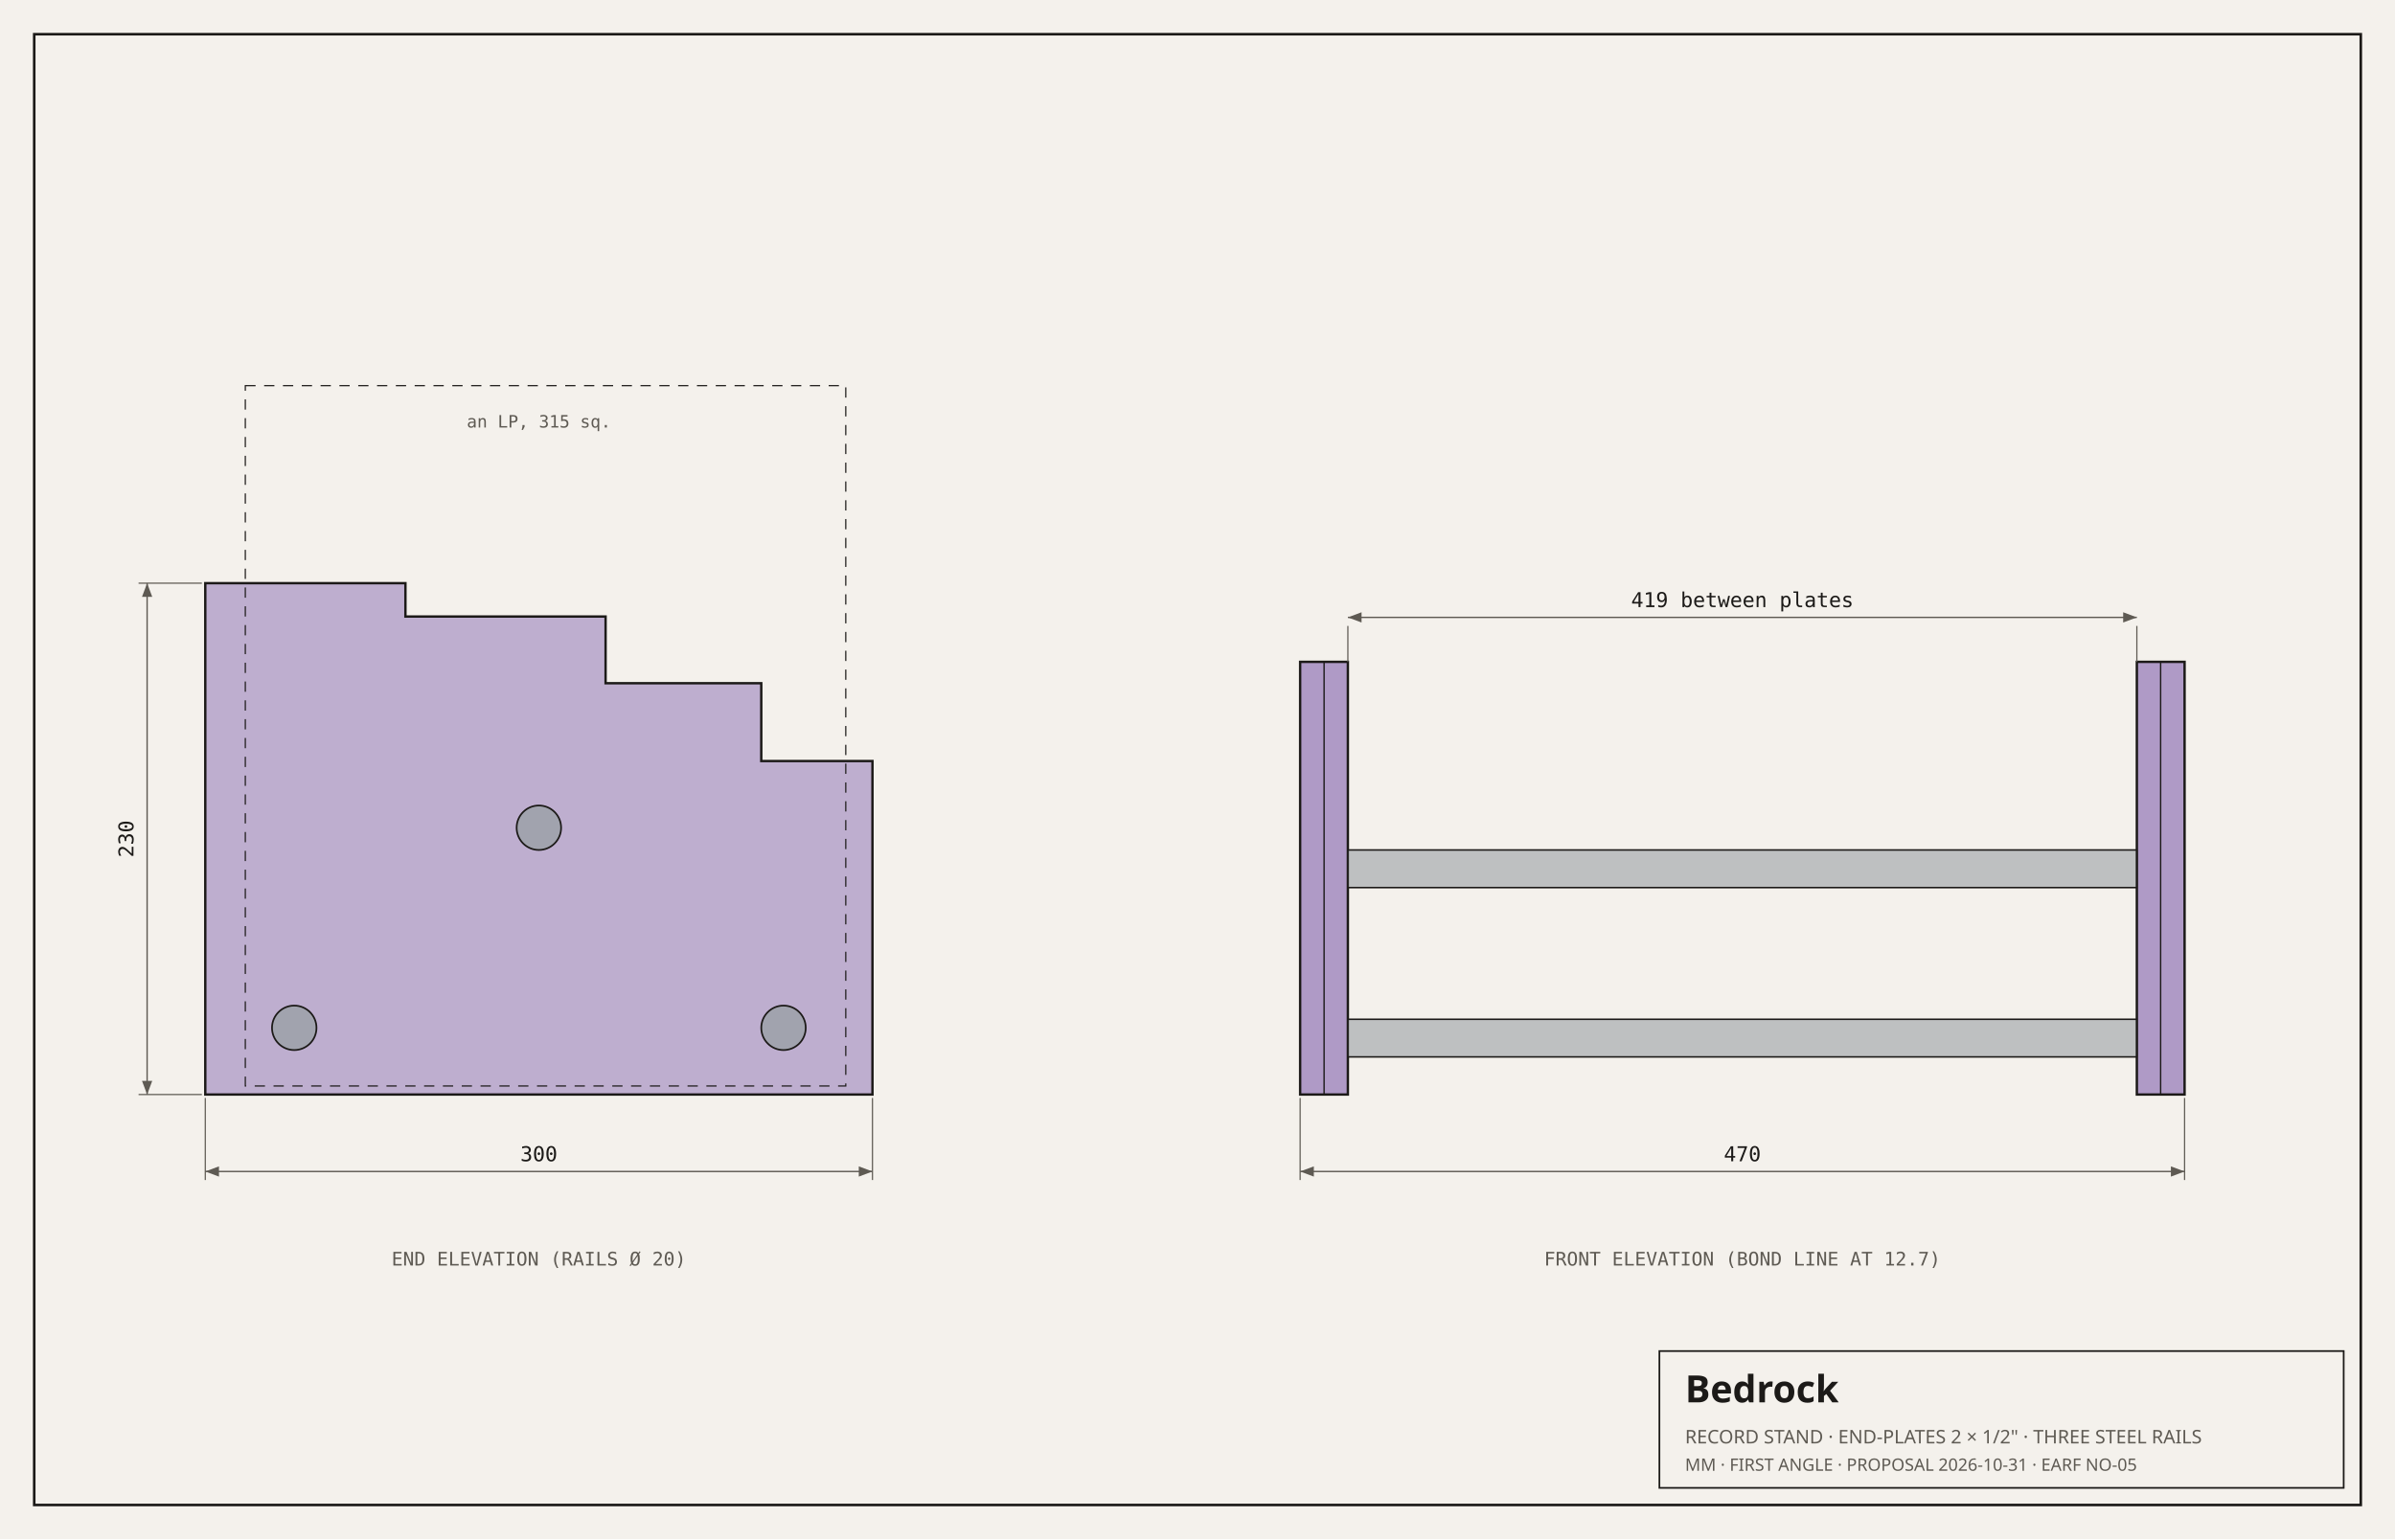
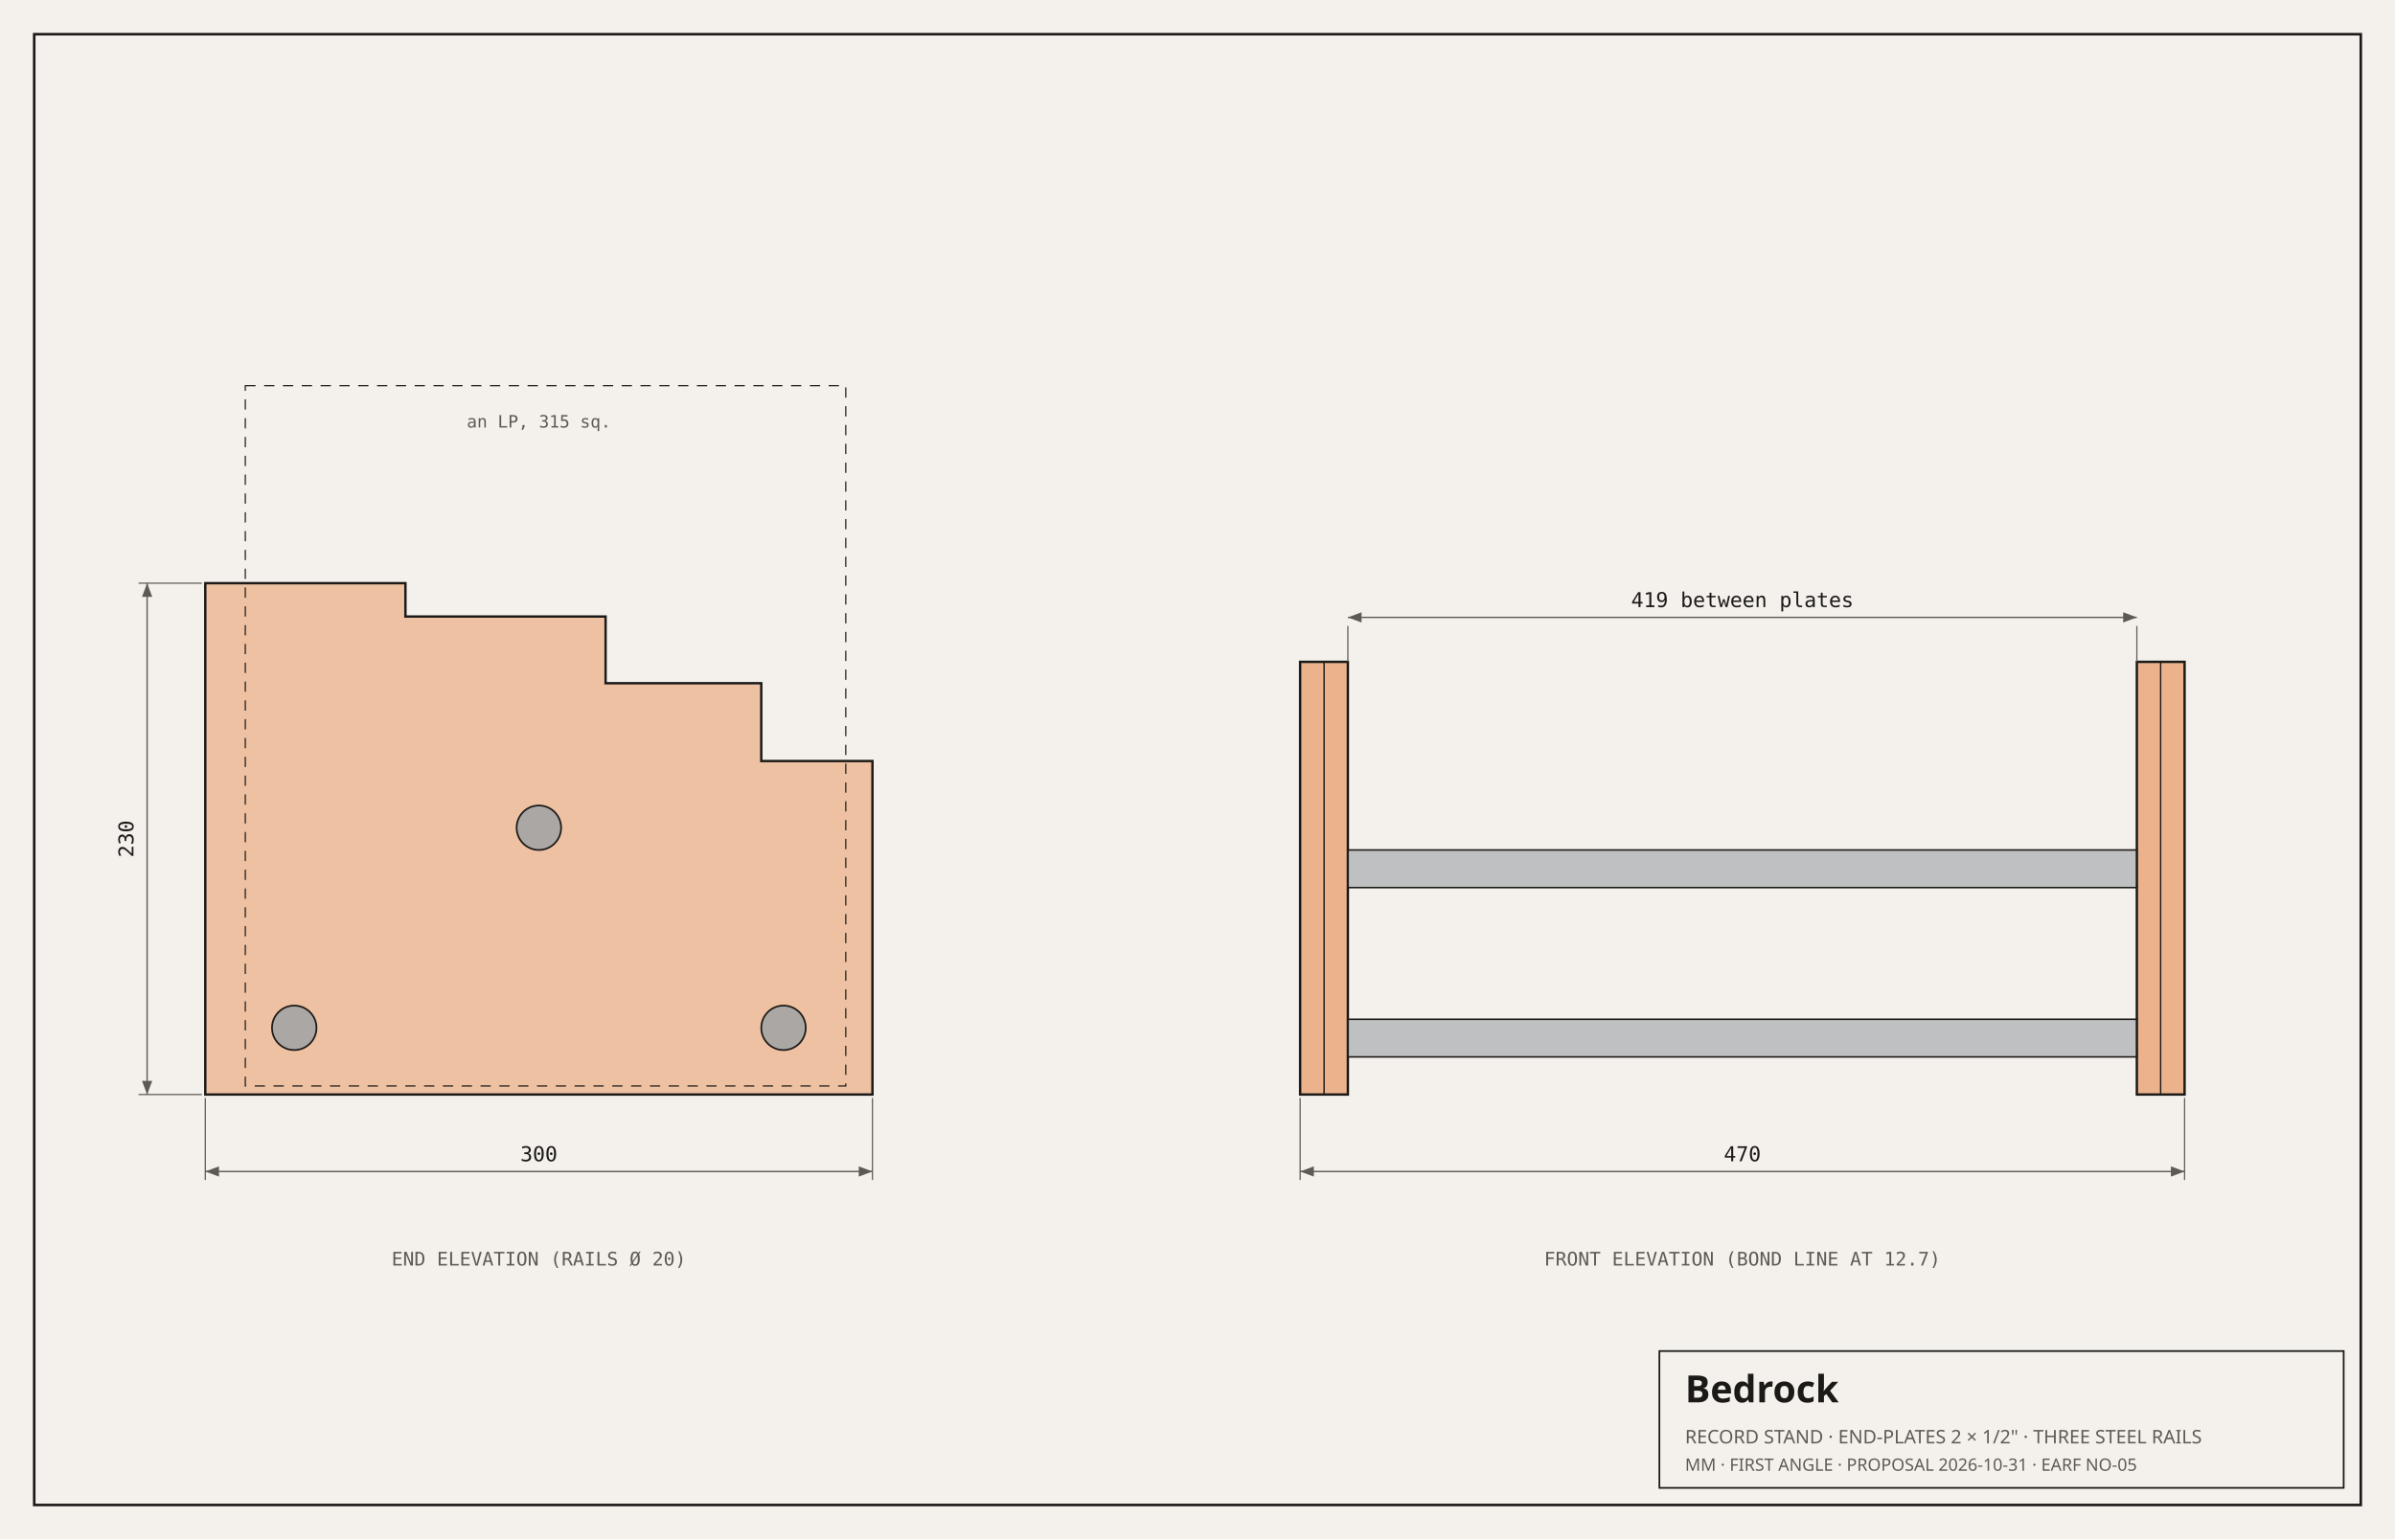
<svg xmlns="http://www.w3.org/2000/svg" viewBox="0 0 1400 900" width="1400" height="900">
  <rect width="1400" height="900" fill="#F4F1EC" />
  <rect x="20" y="20" width="1360" height="860" fill="none" stroke="#1C1A18" stroke-width="1.5" />
-   <polygon points="120.0,640.0 510.0,640.0 510.0,445.0 445.0,445.0 445.0,399.5 354.0,399.5 354.0,360.5 237.0,360.5 237.0,341.0 120.0,341.0" fill="#5B3197" fill-opacity="0.35" stroke="#1C1A18" stroke-width="1.4" />
+   <polygon points="120.0,640.0 510.0,640.0 510.0,445.0 445.0,445.0 445.0,399.5 354.0,399.5 354.0,360.5 237.0,360.5 237.0,341.0 120.0,341.0" fill="#E06718" fill-opacity="0.35" stroke="#1C1A18" stroke-width="1.4" />
  <circle cx="172.0" cy="601.0" r="13.0" fill="#9AA0A6" fill-opacity="0.8" stroke="#1C1A18" stroke-width="1" />
  <circle cx="458.0" cy="601.0" r="13.0" fill="#9AA0A6" fill-opacity="0.8" stroke="#1C1A18" stroke-width="1" />
  <circle cx="315.0" cy="484.0" r="13.0" fill="#9AA0A6" fill-opacity="0.8" stroke="#1C1A18" stroke-width="1" />
  <rect x="143.4" y="225.5" width="351.0" height="409.5" fill="none" fill-opacity="1" stroke="#1C1A18" stroke-width="0.7" stroke-dasharray="6 5" />
  <text x="315.0" y="250.0" font-family="'IBM Plex Mono', monospace" font-size="10" fill="#5E5A53" text-anchor="middle">an LP, 315 sq.</text>
  <line x1="120.0" y1="642.0" x2="120.0" y2="690.0" stroke="#5E5A53" stroke-width="0.7" />
  <line x1="510.0" y1="642.0" x2="510.0" y2="690.0" stroke="#5E5A53" stroke-width="0.7" />
  <line x1="120.0" y1="685.0" x2="510.0" y2="685.0" stroke="#5E5A53" stroke-width="0.8" />
  <polygon points="120.0,685.0 128.0,682.0 128.0,688.0" fill="#5E5A53" fill-opacity="1" stroke="#1C1A18" stroke-width="0" />
  <polygon points="510.0,685.0 502.0,682.0 502.0,688.0" fill="#5E5A53" fill-opacity="1" stroke="#1C1A18" stroke-width="0" />
  <text x="315.0" y="679.0" font-family="'IBM Plex Mono', monospace" font-size="12" fill="#1C1A18" text-anchor="middle">300</text>
  <line x1="118.0" y1="341.0" x2="81.0" y2="341.0" stroke="#5E5A53" stroke-width="0.7" />
  <line x1="118.0" y1="640.0" x2="81.0" y2="640.0" stroke="#5E5A53" stroke-width="0.7" />
  <line x1="86.0" y1="341.0" x2="86.0" y2="640.0" stroke="#5E5A53" stroke-width="0.8" />
  <polygon points="86.0,341.0 83.0,349.0 89.0,349.0" fill="#5E5A53" fill-opacity="1" stroke="#1C1A18" stroke-width="0" />
  <polygon points="86.0,640.0 83.0,632.0 89.0,632.0" fill="#5E5A53" fill-opacity="1" stroke="#1C1A18" stroke-width="0" />
  <text x="78.0" y="490.5" font-family="'IBM Plex Mono', monospace" font-size="12" fill="#1C1A18" text-anchor="middle" transform="rotate(-90 78.0 490.5)">230</text>
  <text x="315.0" y="740.0" font-family="'IBM Plex Mono', monospace" font-size="11" fill="#5E5A53" text-anchor="middle">END ELEVATION (RAILS Ø 20)</text>
-   <rect x="760.0" y="387.0" width="27.9" height="253.0" fill="#5B3197" fill-opacity="0.45" stroke="#1C1A18" stroke-width="1.4" />
+   <rect x="760.0" y="387.0" width="27.9" height="253.0" fill="#E06718" fill-opacity="0.45" stroke="#1C1A18" stroke-width="1.4" />
  <line x1="774.0" y1="387.0" x2="774.0" y2="640.0" stroke="#1C1A18" stroke-width="0.8" />
-   <rect x="1249.1" y="387.0" width="27.9" height="253.0" fill="#5B3197" fill-opacity="0.45" stroke="#1C1A18" stroke-width="1.4" />
+   <rect x="1249.1" y="387.0" width="27.9" height="253.0" fill="#E06718" fill-opacity="0.45" stroke="#1C1A18" stroke-width="1.4" />
  <line x1="1263.0" y1="387.0" x2="1263.0" y2="640.0" stroke="#1C1A18" stroke-width="0.8" />
  <rect x="787.9" y="596.0" width="461.1" height="22.0" fill="#9AA0A6" fill-opacity="0.6" stroke="#1C1A18" stroke-width="0.9" />
  <rect x="787.9" y="497.0" width="461.1" height="22.0" fill="#9AA0A6" fill-opacity="0.6" stroke="#1C1A18" stroke-width="0.9" />
  <line x1="760.0" y1="642.0" x2="760.0" y2="690.0" stroke="#5E5A53" stroke-width="0.7" />
  <line x1="1277.0" y1="642.0" x2="1277.0" y2="690.0" stroke="#5E5A53" stroke-width="0.7" />
  <line x1="760.0" y1="685.0" x2="1277.0" y2="685.0" stroke="#5E5A53" stroke-width="0.8" />
  <polygon points="760.0,685.0 768.0,682.0 768.0,688.0" fill="#5E5A53" fill-opacity="1" stroke="#1C1A18" stroke-width="0" />
  <polygon points="1277.0,685.0 1269.0,682.0 1269.0,688.0" fill="#5E5A53" fill-opacity="1" stroke="#1C1A18" stroke-width="0" />
  <text x="1018.5" y="679.0" font-family="'IBM Plex Mono', monospace" font-size="12" fill="#1C1A18" text-anchor="middle">470</text>
  <line x1="787.9" y1="387.0" x2="787.9" y2="366.0" stroke="#5E5A53" stroke-width="0.7" />
  <line x1="1249.1" y1="387.0" x2="1249.1" y2="366.0" stroke="#5E5A53" stroke-width="0.7" />
  <line x1="787.9" y1="361.0" x2="1249.1" y2="361.0" stroke="#5E5A53" stroke-width="0.8" />
  <polygon points="787.9,361.0 795.9,358.0 795.9,364.0" fill="#5E5A53" fill-opacity="1" stroke="#1C1A18" stroke-width="0" />
  <polygon points="1249.1,361.0 1241.1,358.0 1241.1,364.0" fill="#5E5A53" fill-opacity="1" stroke="#1C1A18" stroke-width="0" />
  <text x="1018.5" y="355.0" font-family="'IBM Plex Mono', monospace" font-size="12" fill="#1C1A18" text-anchor="middle">419 between plates</text>
  <text x="1018.5" y="740.0" font-family="'IBM Plex Mono', monospace" font-size="11" fill="#5E5A53" text-anchor="middle">FRONT ELEVATION (BOND LINE AT 12.7)</text>
  <rect x="970" y="790" width="400" height="80" fill="none" stroke="#1C1A18" stroke-width="1" />
  <text x="985" y="820" font-family="Instrument Sans" font-size="22" font-weight="600" fill="#1C1A18">Bedrock</text>
  <text x="985" y="844" font-family="IBM Plex Mono" font-size="11" fill="#5E5A53">RECORD STAND · END-PLATES 2 × 1/2" · THREE STEEL RAILS</text>
  <text x="985" y="860" font-family="IBM Plex Mono" font-size="10" fill="#5E5A53">MM · FIRST ANGLE · PROPOSAL 2026-10-31 · EARF NO-05</text>
</svg>
